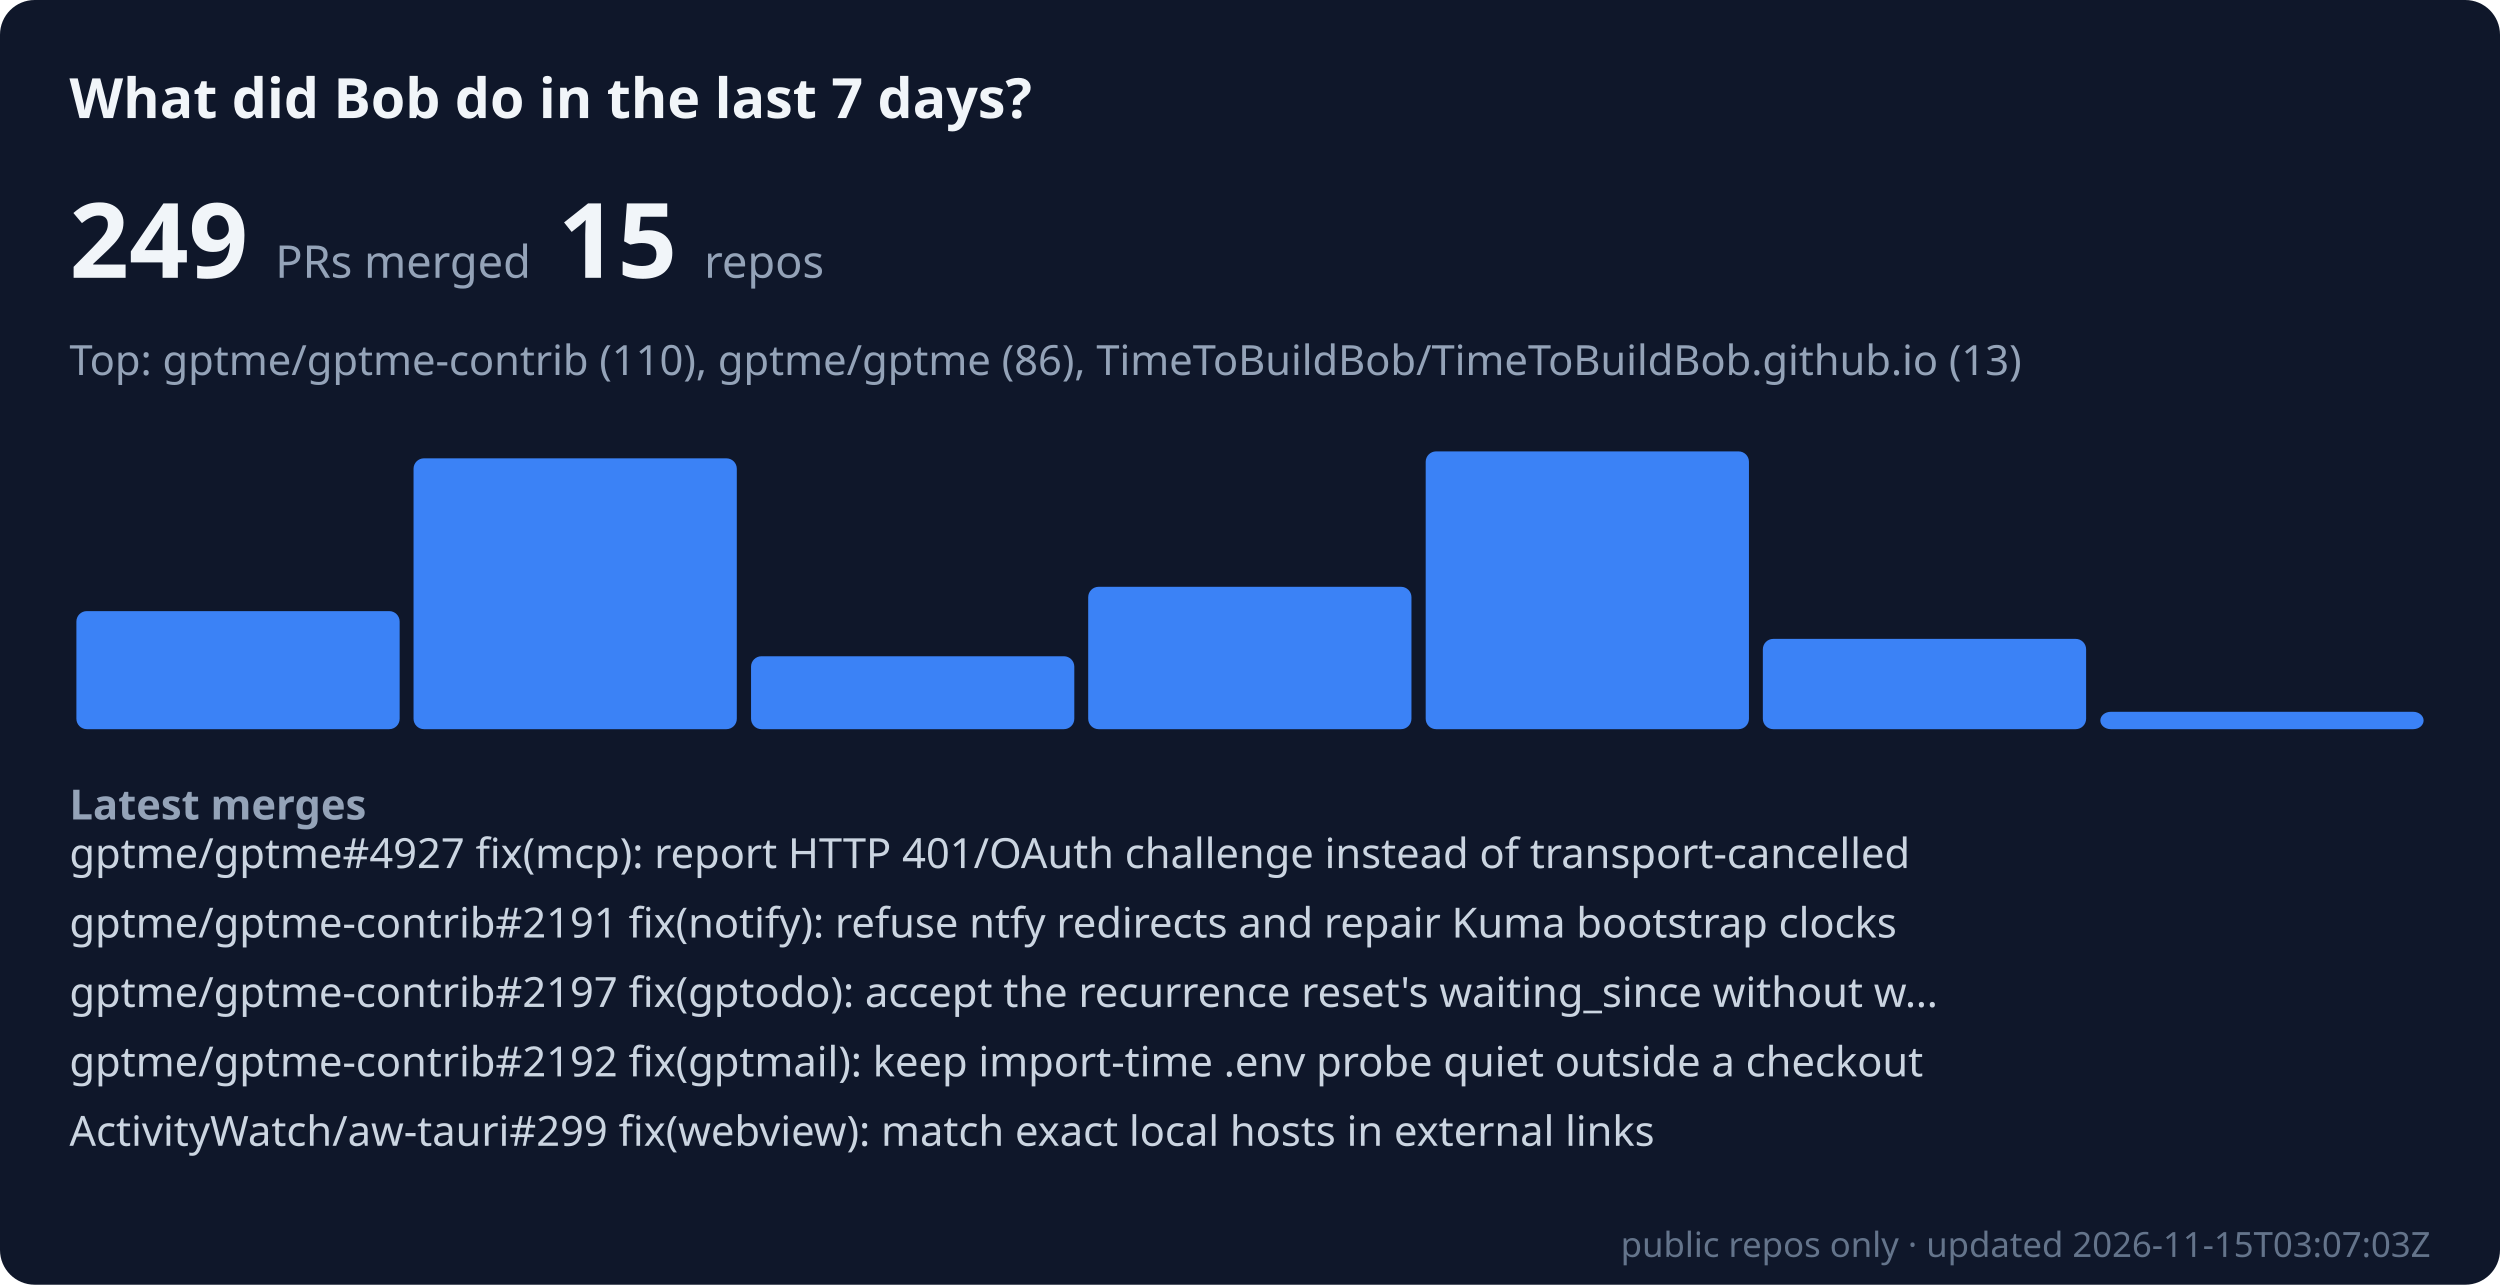
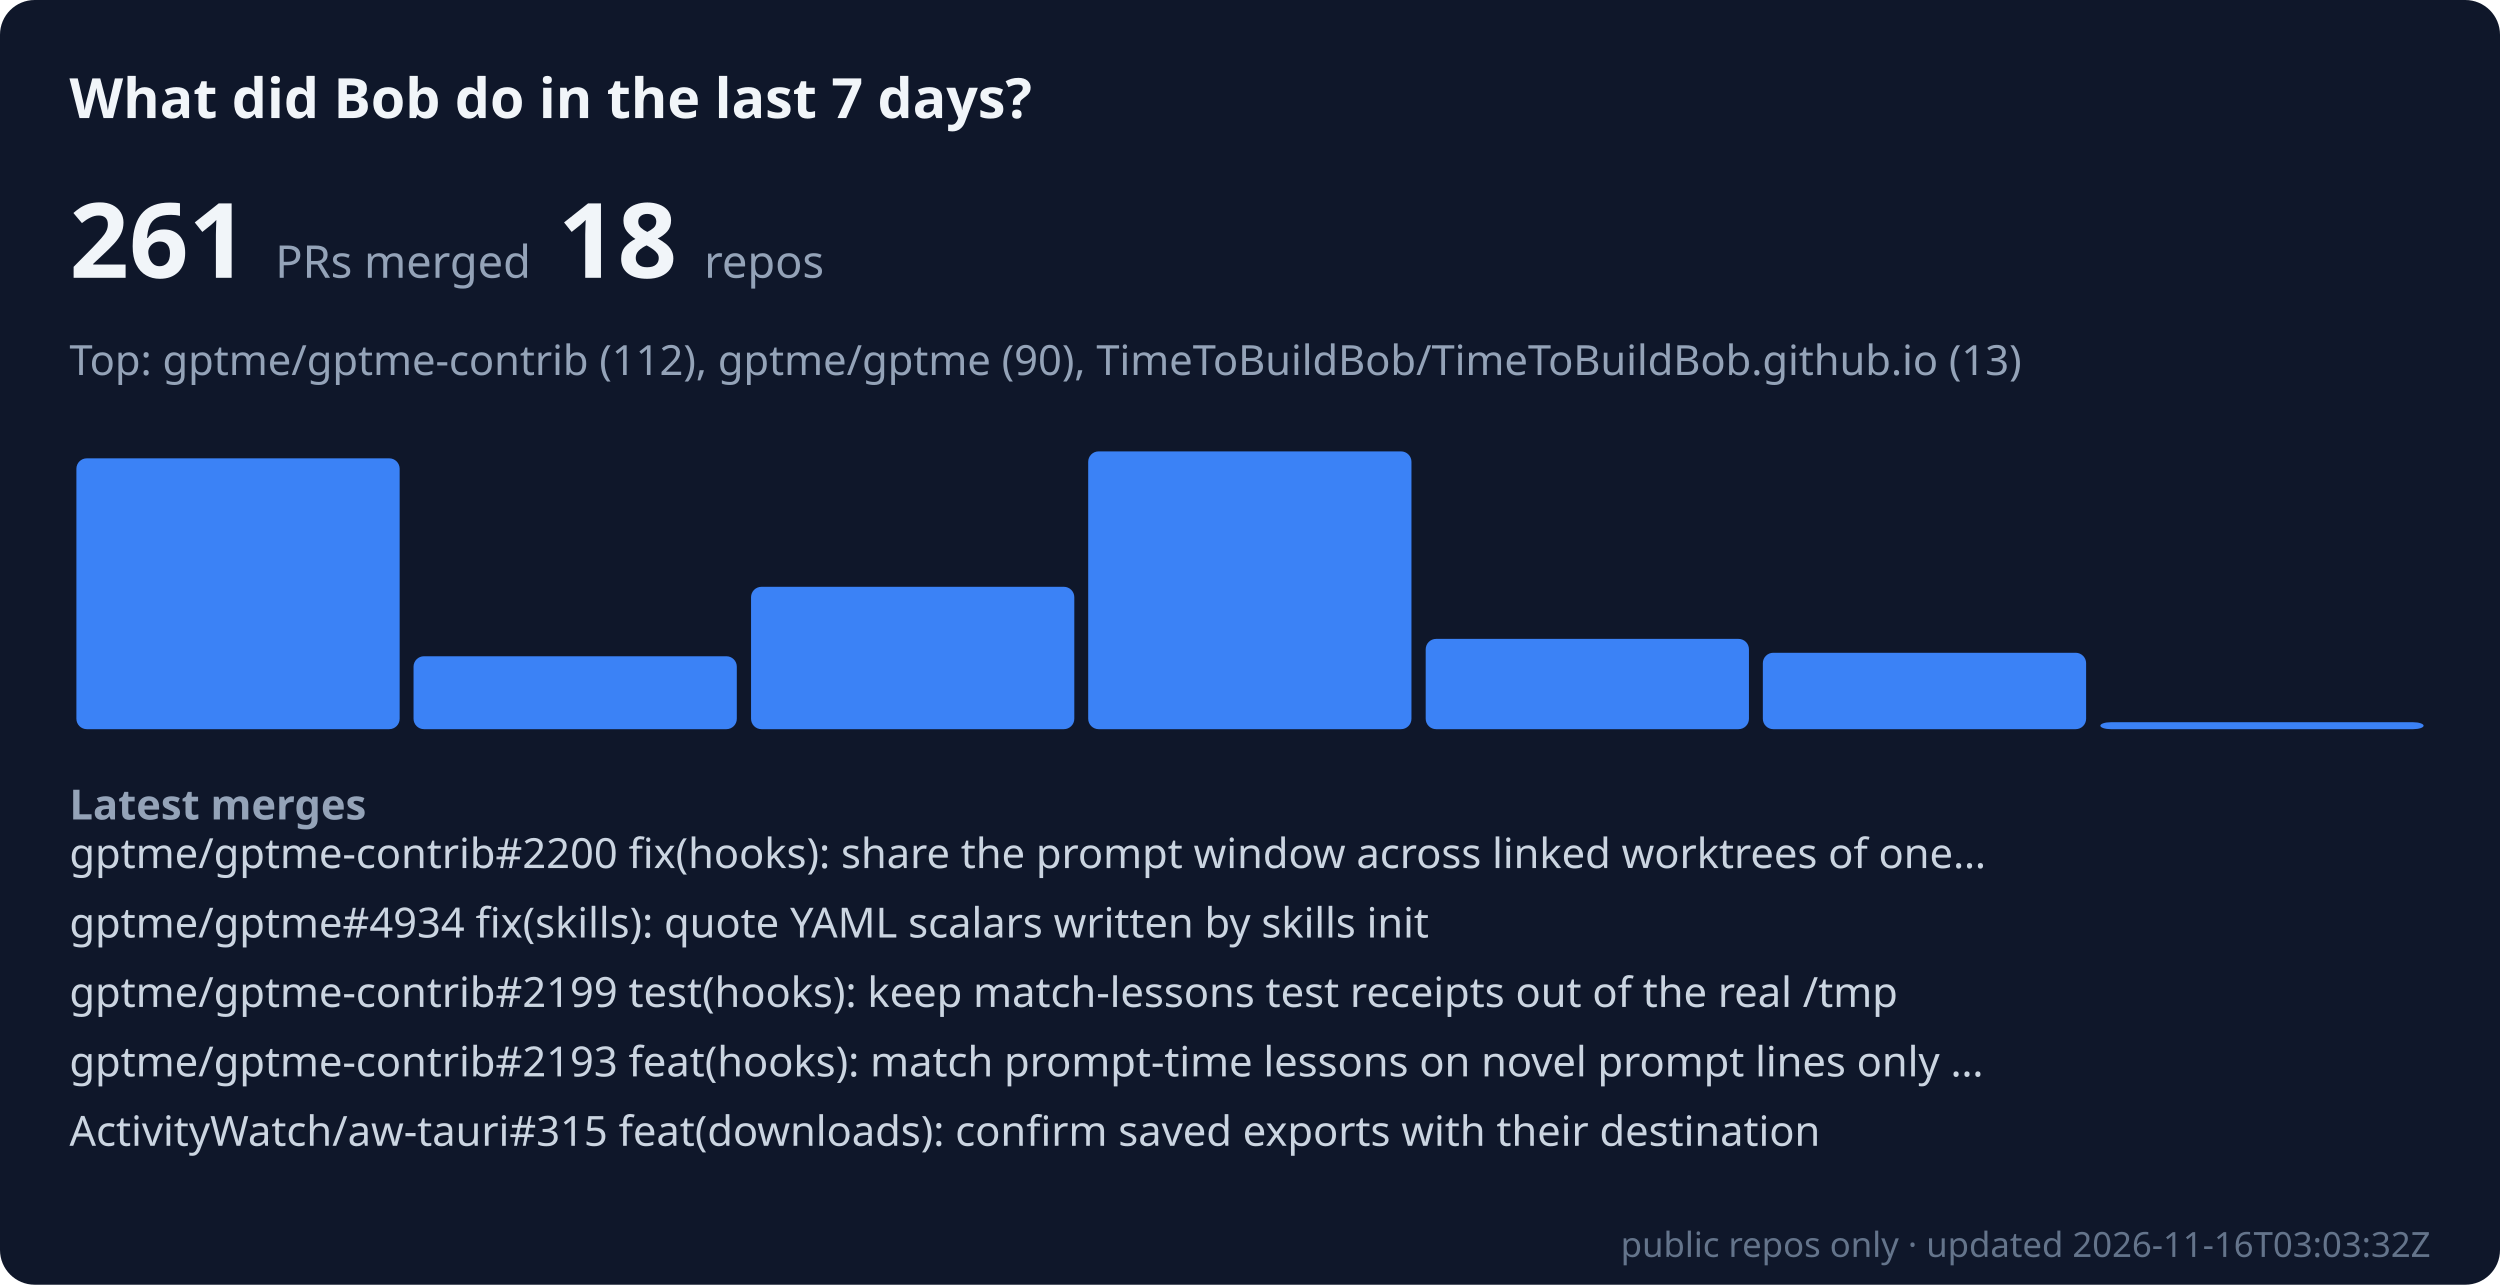
- <svg xmlns="http://www.w3.org/2000/svg" viewBox="0 0 720 370" width="100%" role="img" aria-label="Bob merged 249 public PRs across 15 repos in the last 7 days" font-family="system-ui, sans-serif">
+ <svg xmlns="http://www.w3.org/2000/svg" viewBox="0 0 720 370" width="100%" role="img" aria-label="Bob merged 261 public PRs across 18 repos in the last 7 days" font-family="system-ui, sans-serif">
  <rect width="720" height="370" rx="10" fill="#0f172a" />
  <text x="20" y="34" font-size="16" font-weight="600" fill="#f1f5f9">What did Bob do in the last 7 days?</text>
-   <text x="20" y="80" font-size="30" font-weight="700" fill="#f1f5f9">249 <tspan font-size="13" font-weight="400" fill="#94a3b8">PRs merged</tspan>  15 <tspan font-size="13" font-weight="400" fill="#94a3b8">repos</tspan>
+   <text x="20" y="80" font-size="30" font-weight="700" fill="#f1f5f9">261 <tspan font-size="13" font-weight="400" fill="#94a3b8">PRs merged</tspan>  18 <tspan font-size="13" font-weight="400" fill="#94a3b8">repos</tspan>
  </text>
-   <text x="20" y="108" font-size="12" fill="#94a3b8">Top: gptme/gptme-contrib (110), gptme/gptme (86), TimeToBuildBob/TimeToBuildBob.github.io (13)</text>
-   <rect x="22.0" y="176" width="93.1" height="34" rx="3" fill="#3b82f6" />
-   <rect x="119.1" y="132" width="93.1" height="78" rx="3" fill="#3b82f6" />
-   <rect x="216.3" y="189" width="93.1" height="21" rx="3" fill="#3b82f6" />
-   <rect x="313.4" y="169" width="93.1" height="41" rx="3" fill="#3b82f6" />
-   <rect x="410.6" y="130" width="93.1" height="80" rx="3" fill="#3b82f6" />
-   <rect x="507.7" y="184" width="93.1" height="26" rx="3" fill="#3b82f6" />
-   <rect x="604.9" y="205" width="93.1" height="5" rx="3" fill="#3b82f6" />
+   <text x="20" y="108" font-size="12" fill="#94a3b8">Top: gptme/gptme-contrib (112), gptme/gptme (90), TimeToBuildBob/TimeToBuildBob.github.io (13)</text>
+   <rect x="22.0" y="132" width="93.1" height="78" rx="3" fill="#3b82f6" />
+   <rect x="119.1" y="189" width="93.1" height="21" rx="3" fill="#3b82f6" />
+   <rect x="216.3" y="169" width="93.1" height="41" rx="3" fill="#3b82f6" />
+   <rect x="313.4" y="130" width="93.1" height="80" rx="3" fill="#3b82f6" />
+   <rect x="410.6" y="184" width="93.1" height="26" rx="3" fill="#3b82f6" />
+   <rect x="507.7" y="188" width="93.1" height="22" rx="3" fill="#3b82f6" />
+   <rect x="604.9" y="208" width="93.1" height="2" rx="3" fill="#3b82f6" />
  <text x="20" y="236" font-size="12" font-weight="600" fill="#94a3b8">Latest merges</text>
-   <text x="20" y="250" font-size="12" fill="#cbd5e1">gptme/gptme#4927 fix(mcp): report HTTP 401/OAuth challenge instead of transport-cancelled</text>
-   <text x="20" y="270" font-size="12" fill="#cbd5e1">gptme/gptme-contrib#2191 fix(notify): refuse ntfy redirects and repair Kuma bootstrap clocks</text>
-   <text x="20" y="290" font-size="12" fill="#cbd5e1">gptme/gptme-contrib#2197 fix(gptodo): accept the recurrence reset's waiting_since without w…</text>
-   <text x="20" y="310" font-size="12" fill="#cbd5e1">gptme/gptme-contrib#2192 fix(gptmail): keep import-time .env probe quiet outside a checkout</text>
-   <text x="20" y="330" font-size="12" fill="#cbd5e1">ActivityWatch/aw-tauri#299 fix(webview): match exact local hosts in external links</text>
-   <text x="700" y="362" font-size="10" text-anchor="end" fill="#64748b">public repos only · updated 2026-11-15T03:07:03Z</text>
+   <text x="20" y="250" font-size="12" fill="#cbd5e1">gptme/gptme-contrib#2200 fix(hooks): share the prompt window across linked worktrees of one…</text>
+   <text x="20" y="270" font-size="12" fill="#cbd5e1">gptme/gptme#4934 fix(skills): quote YAML scalars written by skills init</text>
+   <text x="20" y="290" font-size="12" fill="#cbd5e1">gptme/gptme-contrib#2199 test(hooks): keep match-lessons test receipts out of the real /tmp</text>
+   <text x="20" y="310" font-size="12" fill="#cbd5e1">gptme/gptme-contrib#2193 feat(hooks): match prompt-time lessons on novel prompt lines only …</text>
+   <text x="20" y="330" font-size="12" fill="#cbd5e1">ActivityWatch/aw-tauri#315 feat(downloads): confirm saved exports with their destination</text>
+   <text x="700" y="362" font-size="10" text-anchor="end" fill="#64748b">public repos only · updated 2026-11-16T03:03:32Z</text>
</svg>
